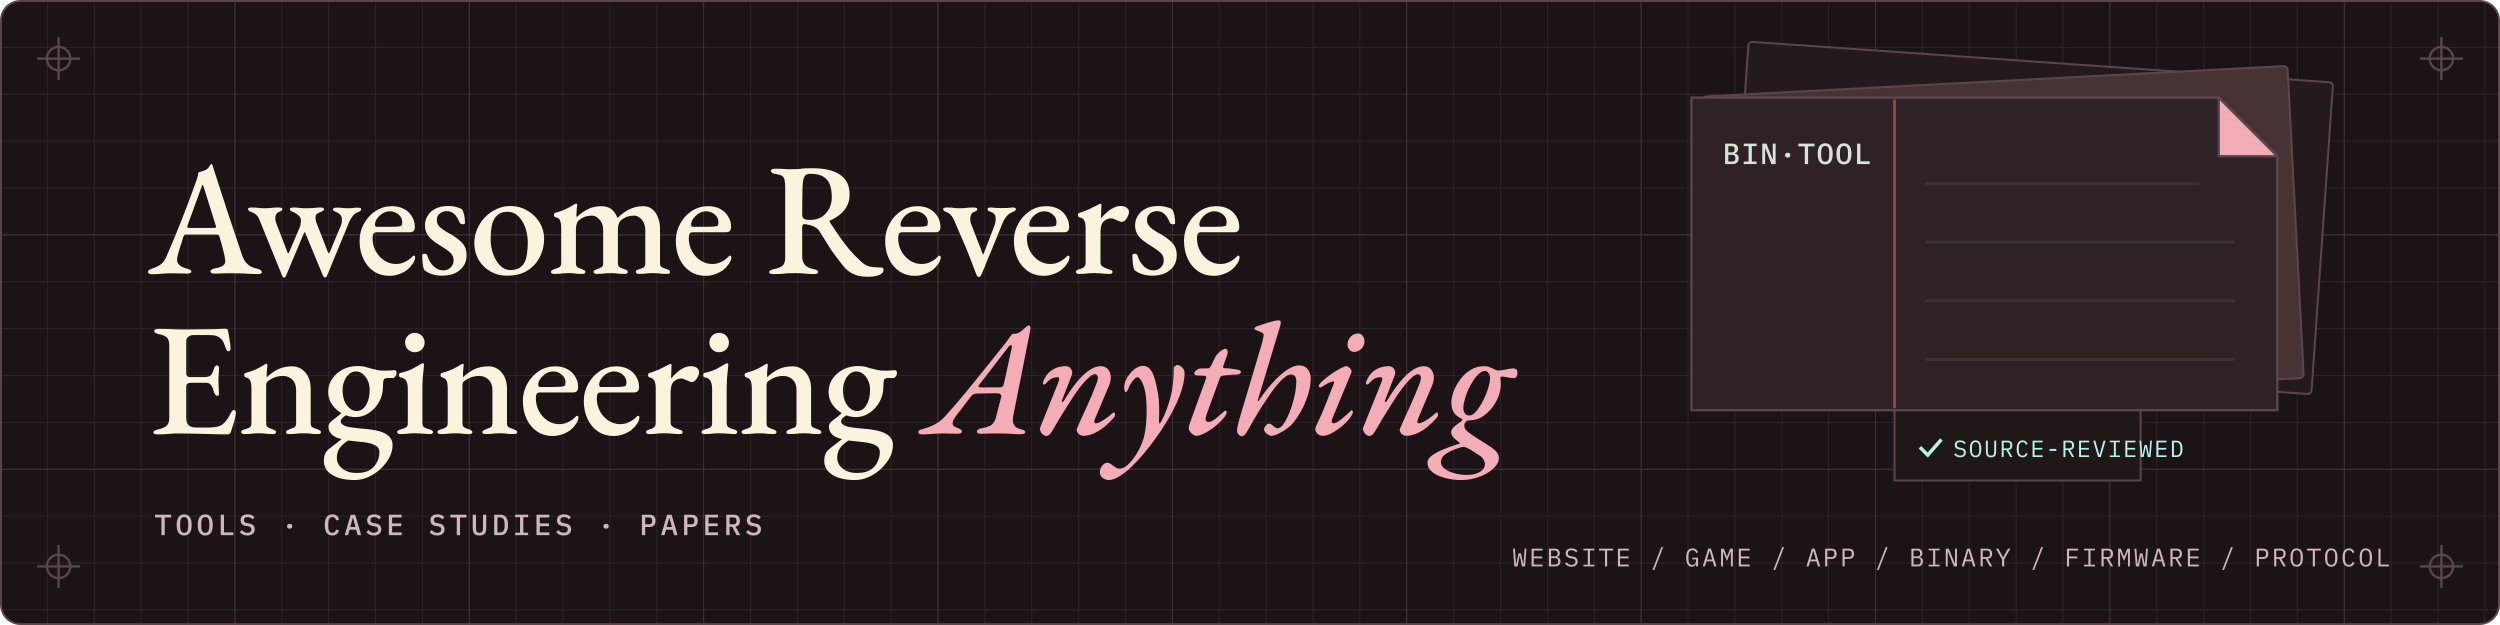
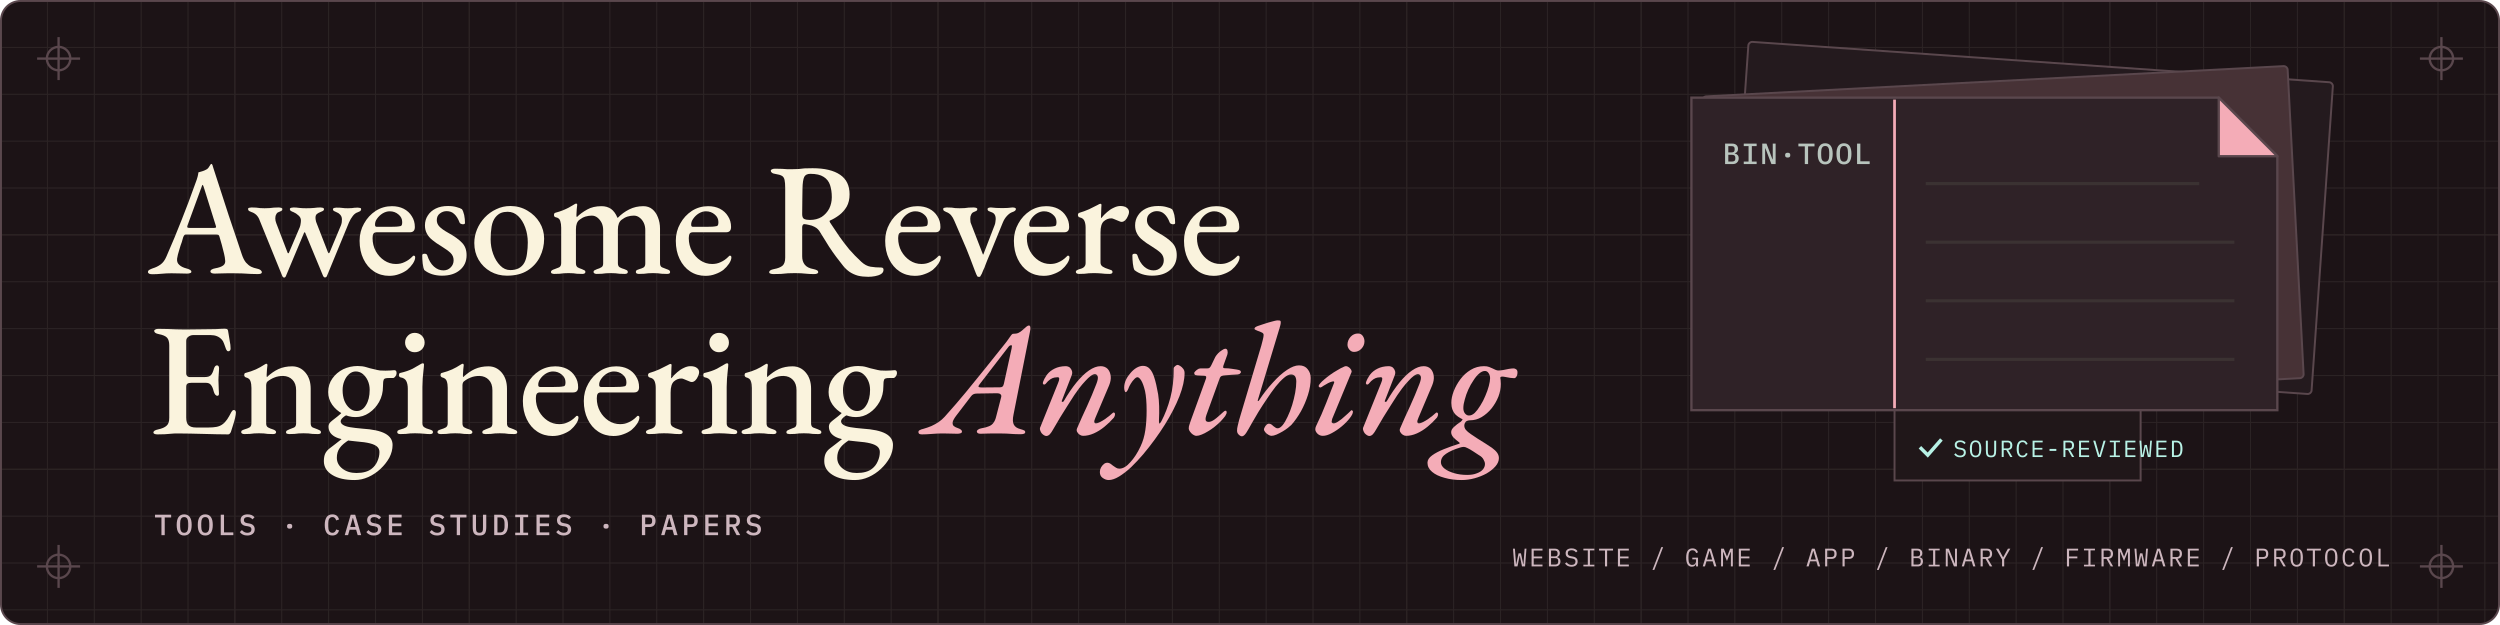
<svg xmlns="http://www.w3.org/2000/svg" viewBox="0 0 1280 320" width="1280" height="320" role="img" aria-labelledby="t">
  <defs>
    <path id="g0" d="M25 -5Q13 -5 5 -2Q-3 2 -3 9Q-3 17 5 22Q13 27 27 32Q54 40 76 56Q98 72 112 105Q139 166 162 222Q185 277 206 331Q227 385 249 442Q271 500 294 565Q303 588 307 604Q311 619 312 631Q325 634 336 638Q347 641 360 648Q372 654 378 665Q385 677 389 682Q391 683 394 684Q396 684 398 680Q401 675 402 669Q404 663 406 656Q429 583 454 508Q478 432 502 360Q526 288 547 227Q568 165 583 119Q594 86 609 68Q624 51 641 42Q658 34 678 30Q693 27 700 21Q708 15 708 7Q708 1 700 -2Q693 -4 682 -4Q666 -4 640 -3Q614 -1 586 0Q558 1 535 1Q516 1 493 1Q470 1 450 0Q429 -1 414 -1Q402 -1 395 2Q387 6 387 12Q387 20 396 25Q405 30 417 32Q451 38 467 50Q482 62 479 82Q478 99 472 124Q466 150 458 179Q450 207 443 231Q441 239 436 241Q431 243 419 243H234Q229 243 225 240Q221 236 217 226Q214 214 208 195Q201 177 195 156Q189 136 184 118Q180 101 179 93Q176 68 192 54Q207 39 238 31Q268 23 268 11Q268 4 260 2Q253 -1 241 -1Q222 -1 197 0Q172 1 144 1Q112 1 82 -2Q52 -5 25 -5ZM262 284H408Q422 284 422 289Q422 292 422 294Q421 296 420 300L346 537Q341 553 338 553Q336 553 331 538L244 300Q242 294 242 292Q242 287 247 285Q253 284 262 284Z" />
    <path id="g1" d="M229 -26Q227 -26 224 -23Q221 -21 219 -17L78 330Q71 351 57 365Q43 378 27 383Q18 386 11 390Q5 395 5 402Q5 409 13 410Q21 412 26 412Q43 412 55 411Q68 410 80 408Q93 407 108 407Q124 407 139 408Q153 410 167 411Q181 412 198 412Q203 412 211 410Q219 408 219 402Q219 394 212 390Q204 387 196 383Q186 380 181 369Q175 359 175 344Q175 329 181 314L252 129Q253 126 256 126Q259 126 260 129L328 289Q332 300 333 310Q335 321 335 331Q335 349 320 362Q305 376 288 383Q279 386 273 390Q266 394 266 402Q266 408 274 410Q282 412 289 412Q307 412 326 409Q345 407 368 407Q396 407 417 409Q438 412 458 412Q464 412 471 410Q479 408 479 401Q479 394 472 390Q464 386 456 383Q445 379 436 372Q426 365 426 348Q426 340 428 331Q429 323 433 314L503 134Q506 126 509 126Q512 126 515 133L584 298Q588 307 590 319Q591 330 591 338Q591 355 580 367Q570 378 558 382Q550 385 543 389Q535 393 535 401Q535 407 543 409Q551 411 556 411Q581 411 594 409Q606 407 629 407Q645 407 653 408Q661 409 669 410Q676 411 690 411Q696 411 704 409Q711 408 711 401Q711 394 705 389Q698 385 690 382Q673 377 659 359Q645 341 635 318L497 -17Q493 -25 485 -25Q479 -25 474 -17L363 251Q361 257 358 257Q355 257 353 250L241 -17Q237 -26 229 -26Z" />
    <path id="g2" d="M212 -15Q158 -15 116 13Q75 40 51 90Q27 139 27 204Q27 263 55 312Q82 361 128 391Q174 420 229 420Q270 420 302 404Q335 387 353 357Q372 328 372 290Q372 257 341 257H134Q120 257 114 249Q108 241 108 220Q108 176 128 139Q148 103 181 81Q214 59 254 59Q284 59 308 71Q333 82 354 103Q357 107 360 109Q362 111 365 111Q374 111 374 100Q374 84 360 62Q346 41 325 23Q303 6 274 -4Q246 -15 212 -15ZM135 291H215Q241 291 256 292Q271 293 284 296Q289 298 291 304Q293 311 293 321Q293 349 270 368Q247 388 215 388Q193 388 171 375Q150 362 136 342Q122 323 123 303Q123 291 135 291Z" />
    <path id="g3" d="M152 -14Q120 -14 91 -5Q63 4 42 21Q35 34 32 62Q29 90 29 113Q29 123 44 123Q50 123 54 121Q59 118 60 114Q75 67 102 43Q129 19 161 19Q189 19 207 38Q225 56 225 82Q225 109 206 128Q187 146 148 170Q116 189 93 208Q70 226 58 249Q46 271 46 300Q46 335 64 362Q81 389 113 405Q145 421 190 421Q222 421 244 414Q267 408 277 401Q285 390 291 365Q296 340 296 315Q296 307 283 307Q277 307 270 310Q264 313 262 318Q249 353 229 371Q210 389 182 389Q158 389 139 374Q120 360 120 333Q120 310 136 293Q153 275 189 255Q249 222 277 192Q306 163 306 114Q306 56 264 21Q223 -14 152 -14Z" />
    <path id="g4" d="M235 -14Q178 -14 132 12Q85 39 58 85Q31 131 31 190Q31 234 48 275Q65 316 96 349Q127 382 168 401Q209 421 256 421Q315 421 363 392Q411 364 439 318Q467 272 467 217Q467 157 441 104Q415 51 363 18Q312 -14 235 -14ZM256 21Q285 21 308 32Q331 44 344 68Q356 91 360 124Q365 158 365 193Q365 243 349 287Q333 331 305 358Q277 385 239 385Q216 385 198 378Q179 370 164 352Q145 329 139 292Q133 256 133 213Q133 165 149 121Q165 77 193 49Q220 21 256 21Z" />
    <path id="g5" d="M43 -3Q35 -3 29 0Q23 2 23 9Q23 16 30 20Q36 24 46 27Q60 32 74 38Q87 45 87 65V285Q87 310 81 328Q75 347 52 351Q48 352 45 355Q42 358 42 365Q42 377 51 379Q77 386 97 394Q117 402 134 411Q151 421 170 432Q172 433 174 434Q177 436 180 436Q187 436 187 428Q187 420 184 400Q182 379 182 365Q182 355 184 353H186Q211 378 249 399Q286 420 339 420Q373 420 398 403Q423 385 438 348H441Q472 380 512 400Q552 420 600 420Q633 420 656 401Q679 382 691 350Q704 318 704 280V64Q704 44 717 38Q730 32 745 27Q755 24 761 20Q767 16 767 9Q767 3 763 0Q758 -3 748 -3Q728 -3 715 -2Q702 0 690 1Q678 2 660 2Q643 2 630 1Q618 0 605 -2Q592 -3 572 -3Q564 -3 558 0Q553 3 553 9Q553 17 559 21Q565 24 575 27Q590 31 601 37Q612 44 612 62V271Q612 295 603 315Q593 336 577 348Q561 361 541 361Q520 361 501 355Q482 349 464 335Q441 317 441 274V64Q441 44 453 38Q466 31 481 27Q490 24 497 20Q503 16 503 9Q503 3 498 0Q493 -3 484 -3Q464 -3 451 -2Q438 0 426 1Q414 2 396 2Q379 2 367 1Q354 0 341 -2Q328 -3 308 -3Q301 -3 295 0Q289 3 289 9Q289 17 296 20Q303 24 311 27Q326 31 337 38Q349 44 349 62V271Q349 295 340 315Q330 335 314 348Q298 361 278 361Q258 361 238 355Q219 349 201 335Q179 319 179 275V64Q179 45 190 38Q201 32 216 27Q224 24 231 20Q238 17 238 9Q238 3 233 0Q227 -3 219 -3Q199 -3 186 -2Q173 0 162 1Q151 2 133 2Q116 2 103 1Q90 0 77 -2Q63 -3 43 -3Z" />
    <path id="g7" d="M640 -21Q604 -21 575 -14Q547 -6 524 9Q502 24 484 46Q461 76 439 104Q418 132 395 167Q372 203 341 254Q328 279 304 291Q287 300 269 303Q252 307 241 308Q234 308 231 303Q227 297 227 288V107Q227 75 243 55Q259 34 298 27Q312 24 319 20Q327 16 327 8Q327 2 320 -1Q313 -4 301 -4Q276 -4 256 -2Q237 -1 220 1Q202 2 183 2Q159 2 138 1Q116 -1 95 -3Q73 -4 47 -4Q36 -4 29 -1Q21 1 21 8Q21 21 50 27Q88 34 105 49Q121 64 121 99V533Q121 567 117 584Q113 602 101 609Q88 617 61 621Q45 623 38 629Q31 634 31 641Q31 647 38 650Q46 654 57 654Q86 654 102 653Q118 652 132 651Q147 651 169 651Q189 651 205 652Q221 654 241 656Q261 657 292 657Q404 657 464 616Q523 576 523 494Q523 449 505 417Q486 385 458 364Q430 343 402 331Q398 330 398 326Q399 323 401 318Q432 272 460 230Q489 189 521 150Q554 112 596 73Q624 47 654 42Q685 37 720 37Q735 37 735 23Q735 6 719 -4Q704 -13 682 -17Q660 -21 640 -21ZM275 334Q318 334 349 353Q379 373 396 405Q412 438 412 476Q412 519 401 552Q390 585 361 603Q332 622 278 622Q250 622 240 603Q230 583 229 529Q228 505 228 465Q227 425 227 370Q227 346 240 340Q253 334 275 334Z" />
    <path id="g8" d="M223 -21Q218 -21 212 -6Q206 8 202 19Q195 36 188 56Q180 76 174 93Q151 154 125 212Q99 270 74 330Q66 350 53 365Q39 379 23 384Q14 388 10 391Q5 395 5 402Q5 409 13 410Q21 412 26 412Q48 412 58 411Q69 410 80 408Q90 407 108 407Q128 407 139 408Q151 410 164 411Q176 412 197 412Q202 412 210 410Q218 408 218 402Q218 394 211 390Q204 387 195 383Q185 379 180 368Q174 357 174 342Q174 334 175 327Q175 319 178 313L253 119Q254 118 254 118Q255 118 256 119L326 301Q330 310 331 321Q333 331 333 339Q333 358 326 368Q320 378 305 383Q293 387 288 390Q282 394 282 401Q282 408 289 410Q296 412 303 412Q320 411 336 409Q353 408 375 408Q397 408 408 409Q419 411 437 412Q445 412 452 410Q459 408 459 402Q459 390 437 383Q421 378 404 360Q387 342 377 317L299 126Q296 121 291 108Q285 94 279 79Q273 63 268 51Q264 39 263 37Q261 34 256 22Q251 11 246 -2Q240 -14 235 -21Z" />
    <path id="g9" d="M46 -3Q37 -3 32 0Q26 3 26 9Q26 17 33 20Q39 24 49 27Q70 32 78 41Q87 50 87 65V285Q87 310 80 327Q73 345 50 350Q46 351 42 355Q39 359 39 365Q39 376 49 379Q77 387 109 401Q141 416 161 427Q167 431 172 433Q177 435 179 435Q186 435 186 427Q186 423 185 410Q185 397 184 381Q183 365 183 350Q183 346 185 346Q201 366 221 383Q240 400 262 410Q284 421 304 421Q330 421 344 410Q358 400 358 383Q358 372 351 358Q345 343 335 333Q324 322 312 322Q305 322 297 326Q289 329 280 333Q272 337 263 340Q255 344 247 344Q222 344 201 326Q180 308 180 256V68Q180 52 193 43Q206 34 232 26Q243 23 249 20Q255 16 255 9Q255 -3 236 -3Q206 -3 185 0Q163 2 137 2Q120 2 107 1Q94 0 80 -2Q66 -3 46 -3Z" />
    <path id="g10" d="M57 -5Q45 -5 38 -2Q31 1 31 7Q31 20 60 26Q97 34 113 49Q130 63 130 98V550Q130 584 116 599Q102 614 65 621Q50 624 43 629Q36 634 36 641Q36 647 43 650Q50 654 62 654Q95 654 122 653Q148 652 173 651Q199 650 229 650Q269 650 314 651Q358 651 394 652Q428 652 450 654Q473 655 477 655Q483 655 490 653Q496 650 497 643Q502 612 507 582Q513 553 513 531Q513 521 508 518Q504 514 499 514Q494 514 491 517Q488 520 485 526Q478 546 472 562Q466 579 458 587Q445 601 428 608Q411 615 390 615H278Q265 615 251 606Q236 596 236 579V375Q236 365 242 359Q248 353 256 353H351Q380 353 391 366Q402 379 409 406Q416 426 428 426Q433 426 437 422Q441 417 441 408Q441 402 440 388Q439 374 438 359Q437 344 437 335Q437 324 438 308Q438 293 439 278Q440 263 440 256Q441 247 439 241Q436 236 431 236Q415 236 407 265Q401 291 390 304Q380 317 360 317H267Q251 317 244 312Q236 307 236 291V100Q236 65 251 52Q266 38 297 38H376Q404 38 425 42Q446 46 461 57Q478 69 491 88Q504 107 518 135Q522 141 526 145Q530 148 535 147Q541 147 543 142Q546 138 546 131Q546 120 541 98Q536 76 528 52Q521 28 515 11Q512 4 508 0Q504 -5 498 -5Q462 -5 423 -4Q384 -3 343 -2Q302 -1 261 0Q220 1 180 1Q159 1 140 -1Q121 -2 102 -4Q82 -5 57 -5Z" />
    <path id="g11" d="M43 -3Q35 -3 29 0Q23 3 23 9Q23 17 29 20Q36 24 46 27Q61 31 74 38Q87 45 87 65V285Q87 310 81 327Q76 345 52 351Q48 352 45 356Q42 359 42 365Q42 378 51 379Q86 388 115 401Q143 414 167 430Q170 432 174 434Q177 436 180 436Q184 436 185 434Q187 431 187 427Q187 420 184 400Q182 380 182 366Q182 362 182 358Q183 354 184 353Q219 386 256 403Q294 420 341 420Q391 420 424 381Q457 342 457 280V64Q457 44 470 38Q484 32 499 27Q507 24 514 20Q521 16 521 8Q521 1 514 -1Q508 -3 502 -3Q482 -3 468 -2Q455 0 443 1Q430 2 412 2Q395 2 382 1Q369 0 356 -2Q342 -3 322 -3Q317 -3 310 -1Q303 1 303 8Q303 16 310 20Q317 24 325 27Q340 32 353 38Q366 44 366 64V271Q366 313 343 336Q321 359 285 360Q254 360 230 350Q207 341 187 325Q183 321 181 315Q179 309 179 304V64Q179 44 192 38Q205 31 219 27Q241 20 241 9Q241 3 236 0Q231 -3 222 -3Q202 -3 189 -2Q175 0 164 1Q152 2 134 2Q117 2 104 1Q91 0 77 -2Q63 -3 43 -3Z" />
    <path id="g12" d="M202 -290Q113 -290 62 -258Q10 -226 10 -172Q10 -144 18 -126Q26 -108 45 -93Q61 -81 83 -64Q104 -47 125 -31L170 -38Q127 -64 109 -90Q91 -115 91 -151Q91 -192 126 -219Q161 -246 213 -246Q276 -246 309 -219Q332 -201 344 -173Q357 -145 357 -115Q357 -95 343 -82Q329 -69 298 -61Q267 -53 214 -49Q117 -41 78 -19Q39 3 39 44Q39 54 44 63Q50 72 63 82Q83 98 95 107Q107 116 114 123Q120 129 125 138L164 121Q143 113 129 100Q115 87 115 77Q115 64 129 55Q143 45 173 40Q203 35 249 31Q347 25 393 0Q439 -25 439 -71Q439 -111 419 -150Q398 -188 364 -220Q330 -252 288 -271Q246 -290 202 -290ZM215 141Q251 141 273 178Q296 215 296 273Q296 305 284 331Q272 357 252 373Q233 388 209 388Q187 388 168 372Q149 356 138 329Q127 303 127 271Q127 235 138 205Q150 176 171 158Q191 141 215 141ZM207 103Q165 103 126 124Q87 145 62 180Q37 216 37 259Q37 308 63 344Q89 381 131 402Q174 422 221 422Q251 422 274 415Q298 407 323 402Q346 396 361 394Q377 393 395 393Q408 393 425 394Q442 396 450 396Q464 396 464 378Q464 365 453 353Q447 347 443 347H416Q390 347 385 339Q383 336 382 330Q380 325 380 316Q379 307 379 293Q379 241 355 198Q331 155 292 129Q254 103 207 103Z" />
    <path id="g13" d="M42 -3Q34 -3 28 0Q23 3 23 9Q23 17 29 20Q36 24 44 26Q67 32 78 39Q89 46 89 64V280Q89 310 79 329Q69 347 44 351Q39 352 36 356Q34 359 34 366Q34 378 43 379Q87 389 119 405Q150 422 166 432Q177 439 182 439Q190 439 190 431Q190 420 187 396Q185 372 182 344Q180 316 180 292V64Q180 48 191 40Q202 32 225 26Q233 24 240 20Q246 17 246 9Q246 -3 228 -3Q209 -3 194 -1Q179 0 166 1Q152 2 134 2Q117 2 103 1Q89 0 76 -2Q62 -3 42 -3ZM132 508Q107 508 90 525Q72 543 72 568Q72 594 90 612Q107 629 132 629Q158 629 176 612Q194 594 194 568Q194 543 176 525Q158 508 132 508Z" />
    <path id="g14" d="M-39 -5Q-50 -5 -56 -2Q-61 1 -62 9Q-62 18 -53 22Q-44 27 -30 30Q-5 37 19 47Q43 58 64 72Q86 87 102 105Q173 184 235 259Q297 334 356 408Q415 483 476 558Q490 575 500 590Q510 605 517 614Q524 623 528 623Q551 623 563 629Q576 635 590 648Q605 662 613 668Q622 675 628 675Q635 675 637 665Q639 654 634 633L532 119Q523 76 534 56Q544 36 575 28Q590 24 598 20Q605 17 605 9Q605 2 597 -1Q589 -4 574 -4Q559 -4 536 -3Q513 -1 489 0Q464 1 442 1Q424 1 402 1Q381 1 360 0Q340 -1 326 -1Q305 -1 303 12Q303 20 311 25Q319 31 331 33Q361 38 379 46Q397 53 407 68Q418 82 424 108L455 228Q458 240 450 246Q443 252 430 252L304 250Q290 250 282 246Q273 242 266 232L175 113Q155 87 152 71Q150 55 159 47Q169 39 185 34Q195 31 203 25Q210 20 210 12Q210 5 201 2Q193 -1 181 -1Q162 -1 139 0Q117 1 90 1Q59 1 23 -2Q-13 -5 -39 -5ZM336 288 448 289Q458 289 464 294Q469 299 472 312L520 531Q522 541 522 547Q522 552 517 552Q514 552 510 550Q505 548 500 541L321 309Q313 299 313 294Q313 288 336 288Z" />
    <path id="g15" d="M82 -15Q75 -15 67 -10Q59 -5 52 3Q46 12 43 22Q40 33 45 42L155 315Q171 352 153 352Q145 352 133 350Q121 348 107 339Q93 330 77 310Q73 306 67 306Q62 307 60 314Q60 321 65 331Q69 342 76 352Q82 363 87 369Q105 392 134 406Q162 420 201 421Q217 421 228 413Q238 404 242 391Q246 378 240 363L179 206Q176 199 182 198Q188 197 191 203Q230 270 270 319Q310 368 348 394Q387 421 421 421Q448 421 465 404Q481 386 484 359Q487 333 474 301L388 98Q373 64 392 64Q402 64 417 72Q433 80 449 91Q464 102 477 112Q489 122 493 126Q496 128 498 130Q500 132 502 132Q505 132 508 129Q511 126 511 122Q511 110 504 100Q476 68 444 42Q412 16 378 1Q344 -14 311 -14Q301 -14 290 -7Q280 0 274 11Q269 22 274 33Q304 103 336 171Q367 239 394 309Q407 342 403 356Q399 370 386 371Q374 371 359 360Q344 349 326 329Q307 309 287 283Q276 269 257 241Q239 213 216 177Q193 141 169 102Q146 63 125 27Q114 7 104 -4Q93 -15 82 -15Z" />
    <path id="g16" d="M-52 -290Q-71 -290 -89 -277Q-107 -265 -107 -240Q-107 -225 -100 -212Q-93 -199 -82 -190Q-72 -182 -60 -182Q-50 -182 -41 -188Q-33 -194 -24 -201Q-15 -208 -6 -213Q3 -219 15 -219Q48 -219 83 -179Q119 -140 147 -80Q169 -34 177 22Q185 77 185 143Q185 220 175 266Q164 311 151 332Q138 352 128 352Q119 352 108 340Q96 328 87 313Q77 297 73 286Q72 281 66 270Q60 259 54 259Q50 259 48 267Q45 276 45 287Q45 312 56 336Q67 359 85 379Q102 399 122 411Q143 423 162 423Q188 423 204 405Q221 387 232 353Q246 310 257 245Q267 180 262 80Q261 62 266 63Q270 64 277 77Q311 141 333 223Q355 305 354 408Q354 414 364 422Q373 429 378 429Q384 429 395 422Q405 416 414 404Q422 393 422 378Q422 316 390 233Q357 149 299 56Q240 -38 163 -130Q126 -173 88 -210Q49 -246 13 -268Q-23 -290 -52 -290Z" />
    <path id="g17" d="M74 -14Q64 -14 52 -6Q41 2 34 12Q26 23 26 31Q26 45 30 55Q33 66 39 82L134 344Q137 354 133 358Q129 361 123 361L81 363Q66 364 63 369Q60 375 60 379Q60 381 66 388Q71 394 80 400Q89 407 99 407H140Q152 407 156 411Q161 415 167 427L192 479Q198 489 209 501Q221 513 234 521Q247 530 254 530Q265 530 268 518Q271 505 267 493L242 423Q239 413 243 410Q246 408 255 408Q273 408 292 405Q311 402 326 400Q344 397 348 393Q352 389 352 383Q352 381 347 376Q343 370 330 369Q311 368 293 367Q276 365 255 364Q238 363 230 359Q223 355 220 347L136 115Q131 100 131 91Q131 81 136 77Q141 73 150 73Q164 73 181 84Q198 95 214 110Q231 124 242 135Q250 143 256 143Q262 142 262 138Q264 133 262 126Q259 118 254 110Q242 94 225 76Q208 59 188 43Q167 26 146 14Q125 1 107 -6Q88 -14 74 -14Z" />
    <path id="g18" d="M71 -17Q65 -17 58 -12Q51 -7 46 0Q41 8 41 17Q41 33 45 48Q48 64 54 85L193 551Q198 568 202 586Q207 605 207 616Q207 627 194 632Q182 638 169 642Q162 645 156 648Q150 650 150 655Q150 659 154 663Q158 667 171 672Q180 675 198 681Q215 687 235 693Q255 699 272 703Q288 707 294 707Q300 707 307 706Q314 705 314 696Q314 686 312 679Q310 672 308 664L171 210Q169 203 172 203Q175 203 178 207Q219 270 265 319Q310 369 352 397Q395 426 428 426Q464 426 482 402Q501 379 501 347Q501 296 484 242Q467 188 440 139Q412 90 380 54Q373 47 359 36Q344 24 325 13Q306 2 288 -6Q269 -14 256 -14Q247 -14 236 -7Q225 -1 217 9Q209 19 209 26Q209 31 214 40Q218 48 225 55Q232 62 239 62Q248 62 254 58Q261 54 266 48Q273 42 280 38Q286 33 295 33Q309 33 326 53Q342 73 357 106Q373 139 385 178Q397 217 404 255Q411 294 411 325Q411 346 403 358Q395 369 378 369Q358 369 334 348Q309 327 281 292Q254 257 227 216Q199 175 175 136Q151 96 134 66Q111 24 98 4Q84 -17 71 -17Z" />
    <path id="g19" d="M73 -14Q54 -14 40 -1Q26 13 26 27Q26 31 27 36Q28 40 30 45Q67 121 94 191Q121 260 143 316Q147 326 138 326Q133 326 119 321Q106 316 92 307Q77 299 66 291Q58 286 53 289Q47 291 47 297Q47 303 57 314Q66 325 83 339Q99 353 120 368Q141 383 164 396Q186 410 208 419Q219 424 231 417Q242 411 249 400Q255 390 252 383L134 98Q131 92 130 85Q128 79 128 74Q128 68 133 66Q137 64 141 64Q153 64 171 77Q190 89 210 108Q231 126 248 143Q250 146 252 146Q255 146 258 143Q261 141 261 137Q261 121 241 96Q221 70 191 45Q161 20 129 3Q98 -14 73 -14ZM268 510Q251 510 239 524Q227 538 227 555Q227 582 246 604Q265 625 293 625Q312 625 323 609Q333 594 333 576Q333 550 314 530Q295 510 268 510Z" />
    <path id="g20" d="M116 -290Q56 -290 8 -276Q-41 -263 -69 -239Q-98 -215 -98 -182Q-98 -157 -69 -136Q-40 -115 5 -97Q50 -79 98 -64Q108 -61 100 -55Q79 -39 64 -24Q50 -8 50 9Q50 26 68 42Q85 58 111 75Q116 80 118 83Q121 86 121 87Q121 91 112 94Q93 104 79 117Q65 131 58 150Q51 169 51 192Q51 226 66 265Q81 304 108 340Q134 375 172 398Q210 421 255 421Q275 421 287 416Q299 411 308 407Q318 402 327 398Q337 394 344 394Q357 394 375 397Q392 401 410 404Q427 407 440 407Q447 407 455 402Q464 396 464 383Q464 365 457 355Q451 346 443 346Q434 346 419 348Q405 351 391 353Q377 356 368 356Q363 356 359 353Q355 351 357 343Q359 335 359 327Q360 319 360 310Q360 271 345 231Q329 191 302 157Q275 124 240 103Q206 83 168 83Q161 83 154 81Q147 79 142 75Q132 63 132 50Q132 35 142 23Q152 11 174 -4Q192 -16 216 -32Q240 -47 264 -62Q288 -77 305 -89Q327 -105 338 -121Q348 -136 348 -153Q348 -180 326 -205Q305 -229 271 -249Q236 -268 196 -279Q155 -290 116 -290ZM150 -258Q186 -258 210 -248Q235 -239 248 -224Q261 -208 261 -190Q261 -177 252 -162Q244 -146 224 -135Q212 -126 189 -112Q166 -97 153 -91Q138 -83 129 -83Q123 -83 118 -84Q112 -85 106 -87Q50 -104 18 -126Q-14 -147 -14 -179Q-14 -201 9 -219Q31 -236 68 -247Q105 -258 150 -258ZM160 113Q178 112 197 129Q215 147 232 175Q250 203 263 235Q277 267 285 297Q293 327 293 346Q293 363 284 377Q275 391 261 391Q243 391 225 375Q206 359 189 332Q171 306 157 275Q143 244 135 213Q126 183 126 159Q126 139 136 126Q147 113 160 113Z" />
    <path id="g21" d="M356 604V0H244V604H25V698H575V604Z" />
    <path id="g22" d="M300 -12Q234 -12 186 12Q137 37 106 83Q74 129 59 196Q44 263 44 349Q44 434 59 502Q74 569 106 615Q137 661 186 686Q234 710 300 710Q366 710 414 686Q463 661 494 615Q526 569 541 502Q556 434 556 349Q556 263 541 196Q526 129 494 83Q463 37 414 12Q366 -12 300 -12ZM300 81Q375 81 406 138Q437 194 437 291V408Q437 504 406 560Q375 617 300 617Q225 617 194 560Q163 504 163 408V290Q163 194 194 138Q225 81 300 81Z" />
    <path id="g23" d="M108 0V698H220V94H538V0Z" />
    <path id="g24" d="M294 -12Q203 -12 141 20Q79 52 39 105L111 174Q151 126 196 104Q241 81 298 81Q364 81 400 111Q435 141 435 197Q435 242 409 266Q383 291 320 302L244 314Q194 322 160 340Q126 359 105 384Q84 410 74 442Q65 473 65 508Q65 607 129 658Q193 710 305 710Q388 710 446 684Q505 657 541 609L471 539Q442 574 402 596Q363 617 305 617Q243 617 210 590Q178 564 178 513Q178 470 204 446Q229 421 294 410L368 397Q462 380 505 328Q548 277 548 203Q548 155 532 115Q515 75 482 47Q450 19 402 4Q355 -12 294 -12Z" />
    <path id="g26" d="M300 222Q252 222 232 242Q213 262 213 291V317Q213 346 232 366Q252 386 300 386Q348 386 368 366Q387 346 387 317V291Q387 262 368 242Q348 222 300 222Z" />
    <path id="g27" d="M320 -12Q187 -12 122 82Q58 176 58 349Q58 522 122 616Q187 710 320 710Q371 710 408 696Q446 683 473 660Q500 636 518 604Q537 573 549 537L448 503Q440 527 430 548Q420 569 405 584Q390 599 370 608Q349 617 319 617Q245 617 211 560Q177 504 177 408V290Q177 194 211 138Q245 81 319 81Q349 81 370 90Q390 99 405 114Q420 129 430 150Q440 171 448 195L549 161Q537 125 518 94Q500 62 473 38Q446 15 408 2Q371 -12 320 -12Z" />
    <path id="g28" d="M462 0 409 186H187L134 0H20L224 698H377L581 0ZM302 585H294L208 279H388Z" />
    <path id="g29" d="M86 0V698H523V604H198V401H511V307H198V94H523V0Z" />
    <path id="g30" d="M181 698V269Q181 226 184 191Q186 156 198 132Q210 107 234 94Q258 81 300 81Q342 81 366 94Q390 107 402 132Q414 156 416 191Q419 226 419 269V698H531V289Q531 214 522 158Q514 101 489 64Q464 26 418 7Q373 -12 300 -12Q227 -12 182 7Q136 26 111 64Q86 101 78 158Q69 214 69 289V698Z" />
    <path id="g31" d="M82 698H290Q424 698 488 609Q553 520 553 349Q553 178 488 89Q424 0 290 0H82ZM283 92Q360 92 398 144Q435 195 435 291V407Q435 503 398 554Q360 606 283 606H193V92Z" />
    <path id="g32" d="M80 0V85H244V613H80V698H520V613H356V85H520V0Z" />
    <path id="g33" d="M84 0V698H345Q445 698 498 642Q550 586 550 488Q550 390 498 334Q445 278 345 278H196V0ZM196 371H328Q432 371 432 467V510Q432 605 328 605H196Z" />
    <path id="g34" d="M195 0H84V698H345Q445 698 498 642Q550 586 550 488Q550 408 511 356Q472 304 399 292L560 0H436L288 282H195ZM329 372Q433 372 433 467V510Q433 605 329 605H195V372Z" />
    <path id="g35" d="M90 0 35 698H110L139 298L154 87H162L254 516H348L440 87H448L463 298L492 698H565L510 0H389L304 417H296L211 0Z" />
    <path id="g36" d="M90 0V698H520V625H174V390H508V317H174V73H520V0Z" />
    <path id="g37" d="M88 698H325Q415 698 466 649Q517 600 517 518Q517 455 486 419Q456 383 408 368V365Q467 351 505 312Q543 274 543 201Q543 159 529 122Q515 85 490 58Q464 31 430 16Q395 0 355 0H88ZM330 73Q388 73 421 99Q454 125 454 179V220Q454 273 421 300Q388 326 330 326H172V73ZM316 395Q369 395 399 418Q429 442 429 490V529Q429 577 399 601Q369 625 316 625H172V395Z" />
    <path id="g38" d="M298 -12Q204 -12 144 22Q84 57 45 111L106 161Q147 110 192 85Q238 60 301 60Q377 60 417 95Q457 130 457 193Q457 244 428 272Q399 301 327 313L249 326Q198 335 164 353Q129 371 108 396Q87 422 78 452Q69 483 69 516Q69 612 132 661Q195 710 302 710Q386 710 444 682Q501 654 536 603L477 552Q448 590 407 614Q366 638 301 638Q230 638 192 608Q154 578 154 518Q154 471 182 442Q211 412 285 399L360 386Q411 377 446 359Q481 341 502 316Q524 291 533 260Q542 229 542 195Q542 98 478 43Q415 -12 298 -12Z" />
    <path id="g39" d="M84 0V67H258V631H84V698H516V631H342V67H516V0Z" />
    <path id="g40" d="M342 625V0H258V625H25V698H575V625Z" />
    <path id="g42" d="M90 -138 438 760H510L162 -138Z" />
    <path id="g43" d="M444 93H439Q430 73 418 54Q406 35 388 20Q369 6 343 -3Q317 -12 281 -12Q167 -12 112 80Q56 172 56 344Q56 524 117 617Q178 710 305 710Q354 710 390 697Q426 684 452 662Q477 640 494 612Q511 585 522 557L450 524Q441 547 430 568Q418 588 402 604Q385 619 362 628Q339 637 308 637Q224 637 184 574Q145 511 145 406V298Q145 245 153 202Q161 158 180 126Q198 94 228 76Q257 59 300 59Q368 59 406 100Q444 141 444 206V278H297V345H522V0H444Z" />
    <path id="g44" d="M481 0 422 199H177L118 0H31L245 698H356L570 0ZM304 609H295L197 272H402Z" />
    <path id="g45" d="M455 350V571H447L300 212L153 571H145V350V0H68V698H176L299 390H305L428 698H532V0H455Z" />
    <path id="g46" d="M90 0V698H344Q441 698 492 645Q543 592 543 497Q543 402 492 349Q441 296 344 296H174V0ZM174 369H342Q395 369 424 396Q454 422 454 471V523Q454 572 424 598Q395 625 342 625H174Z" />
    <path id="g47" d="M163 588H156V0H80V698H199L437 110H444V698H520V0H401Z" />
    <path id="g48" d="M174 0H90V698H344Q441 698 492 645Q543 592 543 497Q543 412 499 361Q455 310 371 302L549 0H455L285 298H174ZM342 369Q395 369 424 396Q454 422 454 471V523Q454 572 424 598Q395 625 342 625H174V369Z" />
    <path id="g49" d="M258 0V274L17 698H113L213 516L298 357H302L389 516L489 698H583L342 274V0Z" />
    <path id="g50" d="M90 0V698H530V625H174V390H500V317H174V0Z" />
    <path id="g51" d="M300 -12Q236 -12 190 12Q144 37 114 83Q84 129 70 196Q56 263 56 349Q56 434 70 502Q84 569 114 615Q144 661 190 686Q236 710 300 710Q364 710 410 686Q456 661 486 615Q516 569 530 502Q544 434 544 349Q544 263 530 196Q516 129 486 83Q456 37 410 12Q364 -12 300 -12ZM300 61Q342 61 371 78Q400 94 419 124Q438 154 446 196Q455 239 455 292V406Q455 458 446 501Q438 544 419 574Q400 604 371 620Q342 637 300 637Q258 637 229 620Q200 604 181 574Q162 544 154 501Q145 458 145 406V292Q145 239 154 196Q162 154 181 124Q200 94 229 78Q258 61 300 61Z" />
    <path id="g52" d="M323 -12Q195 -12 132 81Q70 174 70 349Q70 524 132 617Q195 710 323 710Q371 710 406 697Q441 684 466 662Q491 640 508 612Q525 585 538 557L466 524Q457 547 445 568Q433 588 416 604Q400 619 378 628Q355 637 323 637Q240 637 200 574Q159 511 159 406V292Q159 187 200 124Q240 61 323 61Q355 61 378 70Q400 79 416 94Q433 110 445 130Q457 151 466 174L538 141Q525 112 508 85Q491 58 466 36Q441 14 406 1Q371 -12 323 -12Z" />
    <path id="g53" d="M120 0V698H204V73H535V0Z" />
    <path id="g54" d="M83 698H324Q419 698 472 649Q524 600 524 515Q524 454 494 418Q464 382 413 367V362Q474 348 511 308Q548 269 548 197Q548 154 534 118Q520 82 494 56Q468 29 432 14Q395 0 351 0H83ZM317 86Q373 86 403 109Q433 132 433 183V219Q433 270 403 293Q373 316 317 316H193V86ZM301 398Q354 398 382 418Q409 439 409 487V523Q409 571 382 592Q354 612 301 612H193V398Z" />
    <path id="g55" d="M179 537H170V0H72V698H216L421 161H430V698H528V0H384Z" />
    <path id="g56" d="M164 698V279Q164 228 167 188Q170 148 183 120Q196 91 224 76Q251 61 300 61Q349 61 376 76Q404 91 417 120Q430 148 433 188Q436 228 436 279V698H520V299Q520 221 512 163Q505 105 482 66Q458 27 414 8Q371 -12 300 -12Q229 -12 186 8Q142 27 118 66Q95 105 88 163Q80 221 80 299V698Z" />
    <path id="g57" d="M155 262V346H445V262Z" />
    <path id="g58" d="M243 0 36 698H125L224 349L299 85H304L379 349L478 698H564L357 0Z" />
    <path id="g59" d="M95 698H290Q418 698 481 610Q544 522 544 349Q544 176 481 88Q418 0 290 0H95ZM286 73Q370 73 412 131Q455 189 455 295V403Q455 509 412 567Q370 625 286 625H179V73Z" />
  </defs>
  <defs>
    <pattern id="mi" width="24" height="24" patternUnits="userSpaceOnUse">
      <path d="M24 0H0V24" fill="none" stroke="#2C2324" stroke-width="1" />
    </pattern>
    <pattern id="ma" width="120" height="120" patternUnits="userSpaceOnUse">
-       <path d="M120 0H0V120" fill="none" stroke="#3B3232" stroke-width="1" />
+       <path d="M120 0H0V120" fill="none" stroke="#2C2324" stroke-width="1" />
    </pattern>
    <clipPath id="c">
      <rect x="1" y="1" width="1278" height="318" rx="10" />
    </clipPath>
  </defs>
  <rect x=".5" y=".5" width="1279" height="319" rx="10" fill="#1C1316" />
  <g clip-path="url(#c)">
    <rect width="1280" height="320" fill="url(#mi)" />
    <rect width="1280" height="320" fill="url(#ma)" />
  </g>
  <g stroke="#5A474D" stroke-width="1.2" fill="none">
    <circle cx="30" cy="30" r="6" />
    <path d="M19 30H41M30 19V41" />
  </g>
  <g stroke="#5A474D" stroke-width="1.2" fill="none">
    <circle cx="1250" cy="30" r="6" />
    <path d="M1239 30H1261M1250 19V41" />
  </g>
  <g stroke="#5A474D" stroke-width="1.2" fill="none">
    <circle cx="30" cy="290" r="6" />
    <path d="M19 290H41M30 279V301" />
  </g>
  <g stroke="#5A474D" stroke-width="1.2" fill="none">
    <circle cx="1250" cy="290" r="6" />
    <path d="M1239 290H1261M1250 279V301" />
  </g>
  <g fill="#FAF3DD">
    <use href="#g0" transform="translate(76.0 140.0) scale(0.082 -0.082)" />
    <use href="#g1" transform="translate(126.6 140.0) scale(0.082 -0.082)" />
    <use href="#g2" transform="translate(181.9 140.0) scale(0.082 -0.082)" />
    <use href="#g3" transform="translate(213.8 140.0) scale(0.082 -0.082)" />
    <use href="#g4" transform="translate(240.3 140.0) scale(0.082 -0.082)" />
    <use href="#g5" transform="translate(280.2 140.0) scale(0.082 -0.082)" />
    <use href="#g2" transform="translate(343.8 140.0) scale(0.082 -0.082)" />
    <use href="#g7" transform="translate(392.1 140.0) scale(0.082 -0.082)" />
    <use href="#g2" transform="translate(451.0 140.0) scale(0.082 -0.082)" />
    <use href="#g8" transform="translate(482.5 140.0) scale(0.082 -0.082)" />
    <use href="#g2" transform="translate(516.9 140.0) scale(0.082 -0.082)" />
    <use href="#g9" transform="translate(548.7 140.0) scale(0.082 -0.082)" />
    <use href="#g3" transform="translate(577.4 140.0) scale(0.082 -0.082)" />
    <use href="#g2" transform="translate(604.0 140.0) scale(0.082 -0.082)" />
  </g>
  <g fill="#FAF3DD">
    <use href="#g10" transform="translate(76.0 222.0) scale(0.082 -0.082)" />
    <use href="#g11" transform="translate(121.6 222.0) scale(0.082 -0.082)" />
    <use href="#g12" transform="translate(165.0 222.0) scale(0.082 -0.082)" />
    <use href="#g13" transform="translate(201.5 222.0) scale(0.082 -0.082)" />
    <use href="#g11" transform="translate(222.1 222.0) scale(0.082 -0.082)" />
    <use href="#g2" transform="translate(265.5 222.0) scale(0.082 -0.082)" />
    <use href="#g2" transform="translate(296.7 222.0) scale(0.082 -0.082)" />
    <use href="#g9" transform="translate(328.6 222.0) scale(0.082 -0.082)" />
    <use href="#g13" transform="translate(357.3 222.0) scale(0.082 -0.082)" />
    <use href="#g11" transform="translate(377.8 222.0) scale(0.082 -0.082)" />
    <use href="#g12" transform="translate(421.2 222.0) scale(0.082 -0.082)" />
  </g>
  <g fill="#F4ACB7">
    <use href="#g14" transform="translate(475.3 222.0) scale(0.082 -0.082)" />
    <use href="#g15" transform="translate(529.0 222.0) scale(0.082 -0.082)" />
    <use href="#g16" transform="translate(571.9 222.0) scale(0.082 -0.082)" />
    <use href="#g17" transform="translate(606.5 222.0) scale(0.082 -0.082)" />
    <use href="#g18" transform="translate(630.0 222.0) scale(0.082 -0.082)" />
    <use href="#g19" transform="translate(671.3 222.0) scale(0.082 -0.082)" />
    <use href="#g15" transform="translate(694.4 222.0) scale(0.082 -0.082)" />
    <use href="#g20" transform="translate(738.9 222.0) scale(0.082 -0.082)" />
  </g>
  <g fill="#CDB6BE">
    <use href="#g21" transform="translate(79.0 274.0) scale(0.015 -0.015)" />
    <use href="#g22" transform="translate(89.8 274.0) scale(0.015 -0.015)" />
    <use href="#g22" transform="translate(100.6 274.0) scale(0.015 -0.015)" />
    <use href="#g23" transform="translate(111.4 274.0) scale(0.015 -0.015)" />
    <use href="#g24" transform="translate(122.2 274.0) scale(0.015 -0.015)" />
    <use href="#g26" transform="translate(143.8 274.0) scale(0.015 -0.015)" />
    <use href="#g27" transform="translate(165.4 274.0) scale(0.015 -0.015)" />
    <use href="#g28" transform="translate(176.2 274.0) scale(0.015 -0.015)" />
    <use href="#g24" transform="translate(187.0 274.0) scale(0.015 -0.015)" />
    <use href="#g29" transform="translate(197.8 274.0) scale(0.015 -0.015)" />
    <use href="#g24" transform="translate(219.4 274.0) scale(0.015 -0.015)" />
    <use href="#g21" transform="translate(230.2 274.0) scale(0.015 -0.015)" />
    <use href="#g30" transform="translate(241.0 274.0) scale(0.015 -0.015)" />
    <use href="#g31" transform="translate(251.8 274.0) scale(0.015 -0.015)" />
    <use href="#g32" transform="translate(262.6 274.0) scale(0.015 -0.015)" />
    <use href="#g29" transform="translate(273.4 274.0) scale(0.015 -0.015)" />
    <use href="#g24" transform="translate(284.2 274.0) scale(0.015 -0.015)" />
    <use href="#g26" transform="translate(305.8 274.0) scale(0.015 -0.015)" />
    <use href="#g33" transform="translate(327.4 274.0) scale(0.015 -0.015)" />
    <use href="#g28" transform="translate(338.2 274.0) scale(0.015 -0.015)" />
    <use href="#g33" transform="translate(349.0 274.0) scale(0.015 -0.015)" />
    <use href="#g29" transform="translate(359.8 274.0) scale(0.015 -0.015)" />
    <use href="#g34" transform="translate(370.6 274.0) scale(0.015 -0.015)" />
    <use href="#g24" transform="translate(381.4 274.0) scale(0.015 -0.015)" />
  </g>
  <g fill="#CDB6BE">
    <use href="#g35" transform="translate(774.2 290.0) scale(0.013 -0.013)" />
    <use href="#g36" transform="translate(783.0 290.0) scale(0.013 -0.013)" />
    <use href="#g37" transform="translate(791.9 290.0) scale(0.013 -0.013)" />
    <use href="#g38" transform="translate(800.7 290.0) scale(0.013 -0.013)" />
    <use href="#g39" transform="translate(809.6 290.0) scale(0.013 -0.013)" />
    <use href="#g40" transform="translate(818.4 290.0) scale(0.013 -0.013)" />
    <use href="#g36" transform="translate(827.2 290.0) scale(0.013 -0.013)" />
    <use href="#g42" transform="translate(844.9 290.0) scale(0.013 -0.013)" />
    <use href="#g43" transform="translate(862.6 290.0) scale(0.013 -0.013)" />
    <use href="#g44" transform="translate(871.4 290.0) scale(0.013 -0.013)" />
    <use href="#g45" transform="translate(880.3 290.0) scale(0.013 -0.013)" />
    <use href="#g36" transform="translate(889.1 290.0) scale(0.013 -0.013)" />
    <use href="#g42" transform="translate(906.8 290.0) scale(0.013 -0.013)" />
    <use href="#g44" transform="translate(924.5 290.0) scale(0.013 -0.013)" />
    <use href="#g46" transform="translate(933.3 290.0) scale(0.013 -0.013)" />
    <use href="#g46" transform="translate(942.2 290.0) scale(0.013 -0.013)" />
    <use href="#g42" transform="translate(959.8 290.0) scale(0.013 -0.013)" />
    <use href="#g37" transform="translate(977.5 290.0) scale(0.013 -0.013)" />
    <use href="#g39" transform="translate(986.4 290.0) scale(0.013 -0.013)" />
    <use href="#g47" transform="translate(995.2 290.0) scale(0.013 -0.013)" />
    <use href="#g44" transform="translate(1004.0 290.0) scale(0.013 -0.013)" />
    <use href="#g48" transform="translate(1012.9 290.0) scale(0.013 -0.013)" />
    <use href="#g49" transform="translate(1021.7 290.0) scale(0.013 -0.013)" />
    <use href="#g42" transform="translate(1039.4 290.0) scale(0.013 -0.013)" />
    <use href="#g50" transform="translate(1057.1 290.0) scale(0.013 -0.013)" />
    <use href="#g39" transform="translate(1065.9 290.0) scale(0.013 -0.013)" />
    <use href="#g48" transform="translate(1074.8 290.0) scale(0.013 -0.013)" />
    <use href="#g45" transform="translate(1083.6 290.0) scale(0.013 -0.013)" />
    <use href="#g35" transform="translate(1092.4 290.0) scale(0.013 -0.013)" />
    <use href="#g44" transform="translate(1101.3 290.0) scale(0.013 -0.013)" />
    <use href="#g48" transform="translate(1110.1 290.0) scale(0.013 -0.013)" />
    <use href="#g36" transform="translate(1119.0 290.0) scale(0.013 -0.013)" />
    <use href="#g42" transform="translate(1136.6 290.0) scale(0.013 -0.013)" />
    <use href="#g46" transform="translate(1154.3 290.0) scale(0.013 -0.013)" />
    <use href="#g48" transform="translate(1163.2 290.0) scale(0.013 -0.013)" />
    <use href="#g51" transform="translate(1172.0 290.0) scale(0.013 -0.013)" />
    <use href="#g40" transform="translate(1180.8 290.0) scale(0.013 -0.013)" />
    <use href="#g51" transform="translate(1189.7 290.0) scale(0.013 -0.013)" />
    <use href="#g52" transform="translate(1198.5 290.0) scale(0.013 -0.013)" />
    <use href="#g51" transform="translate(1207.4 290.0) scale(0.013 -0.013)" />
    <use href="#g53" transform="translate(1216.2 290.0) scale(0.013 -0.013)" />
  </g>
  <g>
    <rect x="888" y="30" width="300" height="160" rx="2" fill="#241A1E" stroke="#5A474D" transform="rotate(4 1016.0 130.0)" />
    <rect x="876" y="42" width="300" height="160" rx="2" fill="#473236" stroke="#5A474D" transform="rotate(-3 1016.0 130.0)" />
    <rect x="970" y="202" width="126" height="44" fill="#201719" stroke="#5A474D" />
    <path d="M983 229l4 4 7-8" fill="none" stroke="#B8F2E6" stroke-width="1.8" />
    <g fill="#B8F2E6">
      <use href="#g38" transform="translate(1000.0 234.0) scale(0.012 -0.012)" />
      <use href="#g51" transform="translate(1007.9 234.0) scale(0.012 -0.012)" />
      <use href="#g56" transform="translate(1015.8 234.0) scale(0.012 -0.012)" />
      <use href="#g48" transform="translate(1023.8 234.0) scale(0.012 -0.012)" />
      <use href="#g52" transform="translate(1031.7 234.0) scale(0.012 -0.012)" />
      <use href="#g36" transform="translate(1039.6 234.0) scale(0.012 -0.012)" />
      <use href="#g57" transform="translate(1047.5 234.0) scale(0.012 -0.012)" />
      <use href="#g48" transform="translate(1055.4 234.0) scale(0.012 -0.012)" />
      <use href="#g36" transform="translate(1063.4 234.0) scale(0.012 -0.012)" />
      <use href="#g58" transform="translate(1071.3 234.0) scale(0.012 -0.012)" />
      <use href="#g39" transform="translate(1079.2 234.0) scale(0.012 -0.012)" />
      <use href="#g36" transform="translate(1087.1 234.0) scale(0.012 -0.012)" />
      <use href="#g35" transform="translate(1095.0 234.0) scale(0.012 -0.012)" />
      <use href="#g36" transform="translate(1103.0 234.0) scale(0.012 -0.012)" />
      <use href="#g59" transform="translate(1110.9 234.0) scale(0.012 -0.012)" />
    </g>
    <path d="M866 50H1136L1166 80V210H866Z" fill="#2F2227" stroke="#5A474D" stroke-width="1.2" />
    <path d="M1136 50L1136 80H1166Z" fill="#F4ACB7" stroke="#5A474D" stroke-width="1.2" stroke-linejoin="round" />
-     <path d="M970 51V209" stroke="#8C4D59" stroke-width="1.4" />
+     <path d="M970 51V209" stroke="#F4ACB7" stroke-width="1.4" />
    <path d="M986 94H1126" stroke="#3B3232" stroke-width="1.6" />
    <path d="M986 124H1144" stroke="#3B3232" stroke-width="1.6" />
    <path d="M986 154H1144" stroke="#3B3232" stroke-width="1.6" />
    <path d="M986 184H1144" stroke="#3B3232" stroke-width="1.6" />
-     <g fill="#D8E2DC">
+     <g fill="#B8C4BD">
      <use href="#g54" transform="translate(882.0 84.0) scale(0.015 -0.015)" />
      <use href="#g32" transform="translate(891.6 84.0) scale(0.015 -0.015)" />
      <use href="#g55" transform="translate(901.2 84.0) scale(0.015 -0.015)" />
      <use href="#g26" transform="translate(910.8 84.0) scale(0.015 -0.015)" />
      <use href="#g21" transform="translate(920.4 84.0) scale(0.015 -0.015)" />
      <use href="#g22" transform="translate(930.0 84.0) scale(0.015 -0.015)" />
      <use href="#g22" transform="translate(939.6 84.0) scale(0.015 -0.015)" />
      <use href="#g23" transform="translate(949.2 84.0) scale(0.015 -0.015)" />
    </g>
  </g>
  <rect x=".5" y=".5" width="1279" height="319" rx="10" fill="none" stroke="#5A474D" />
</svg>
